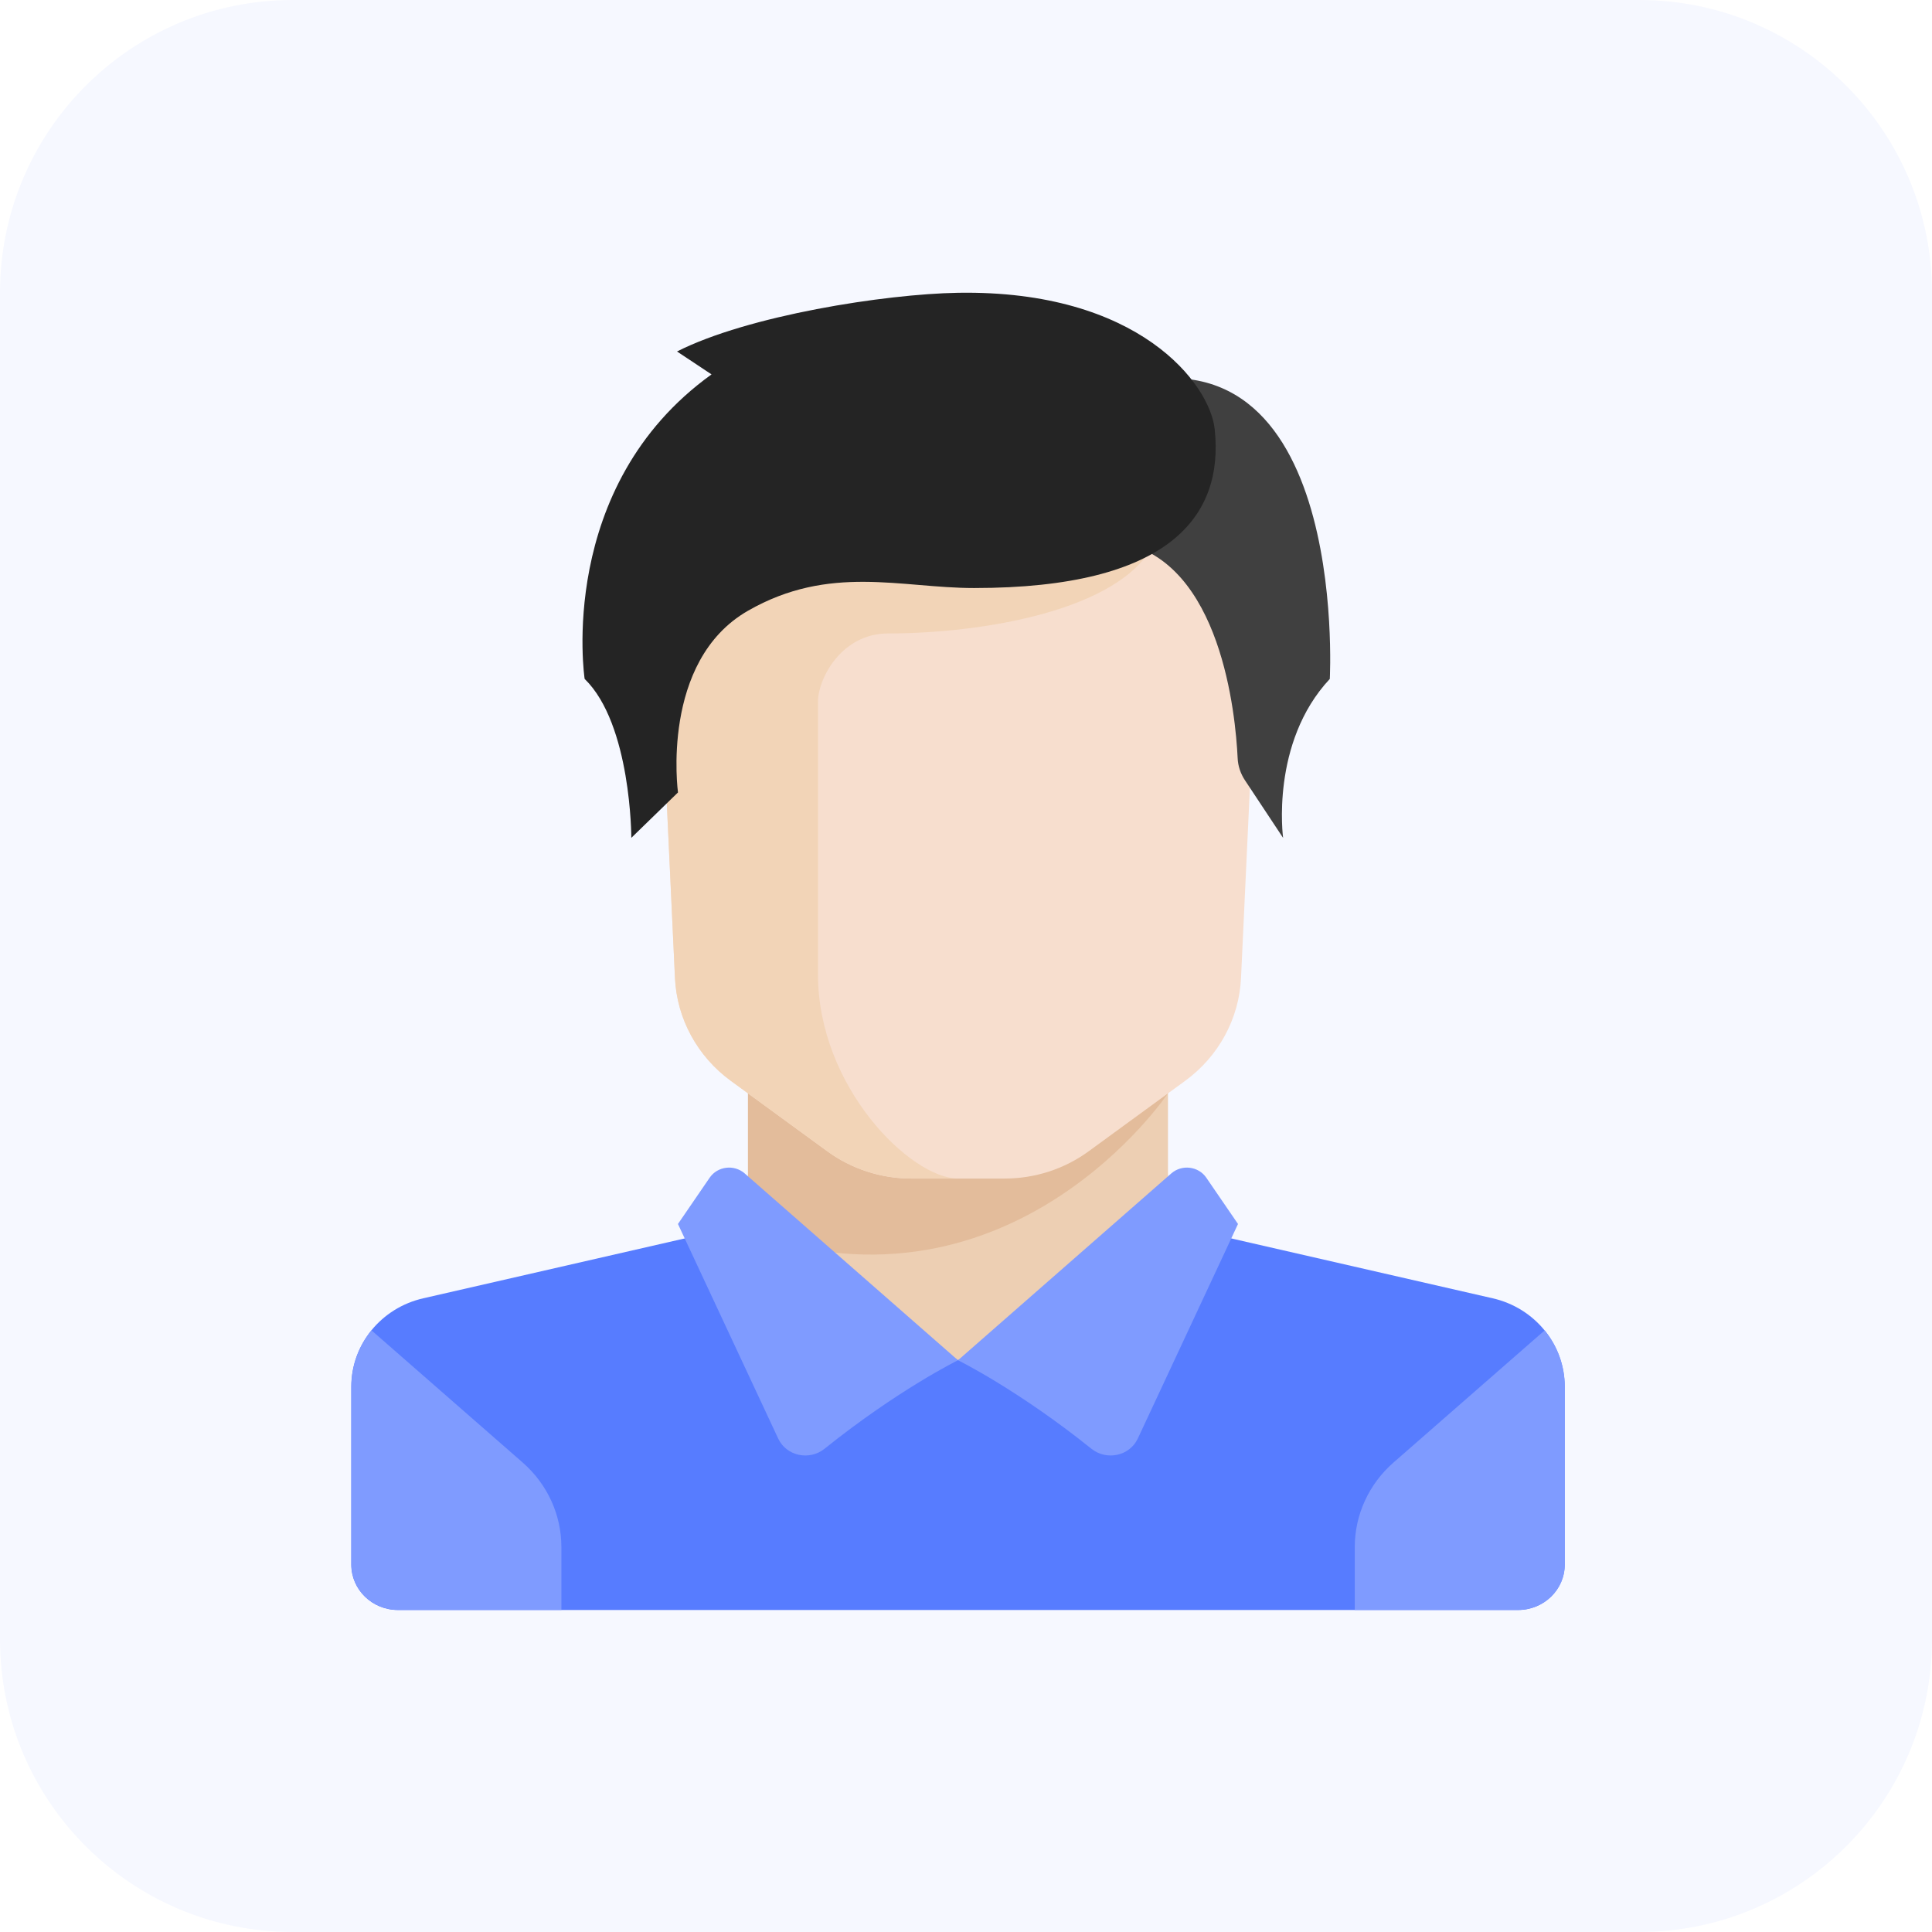
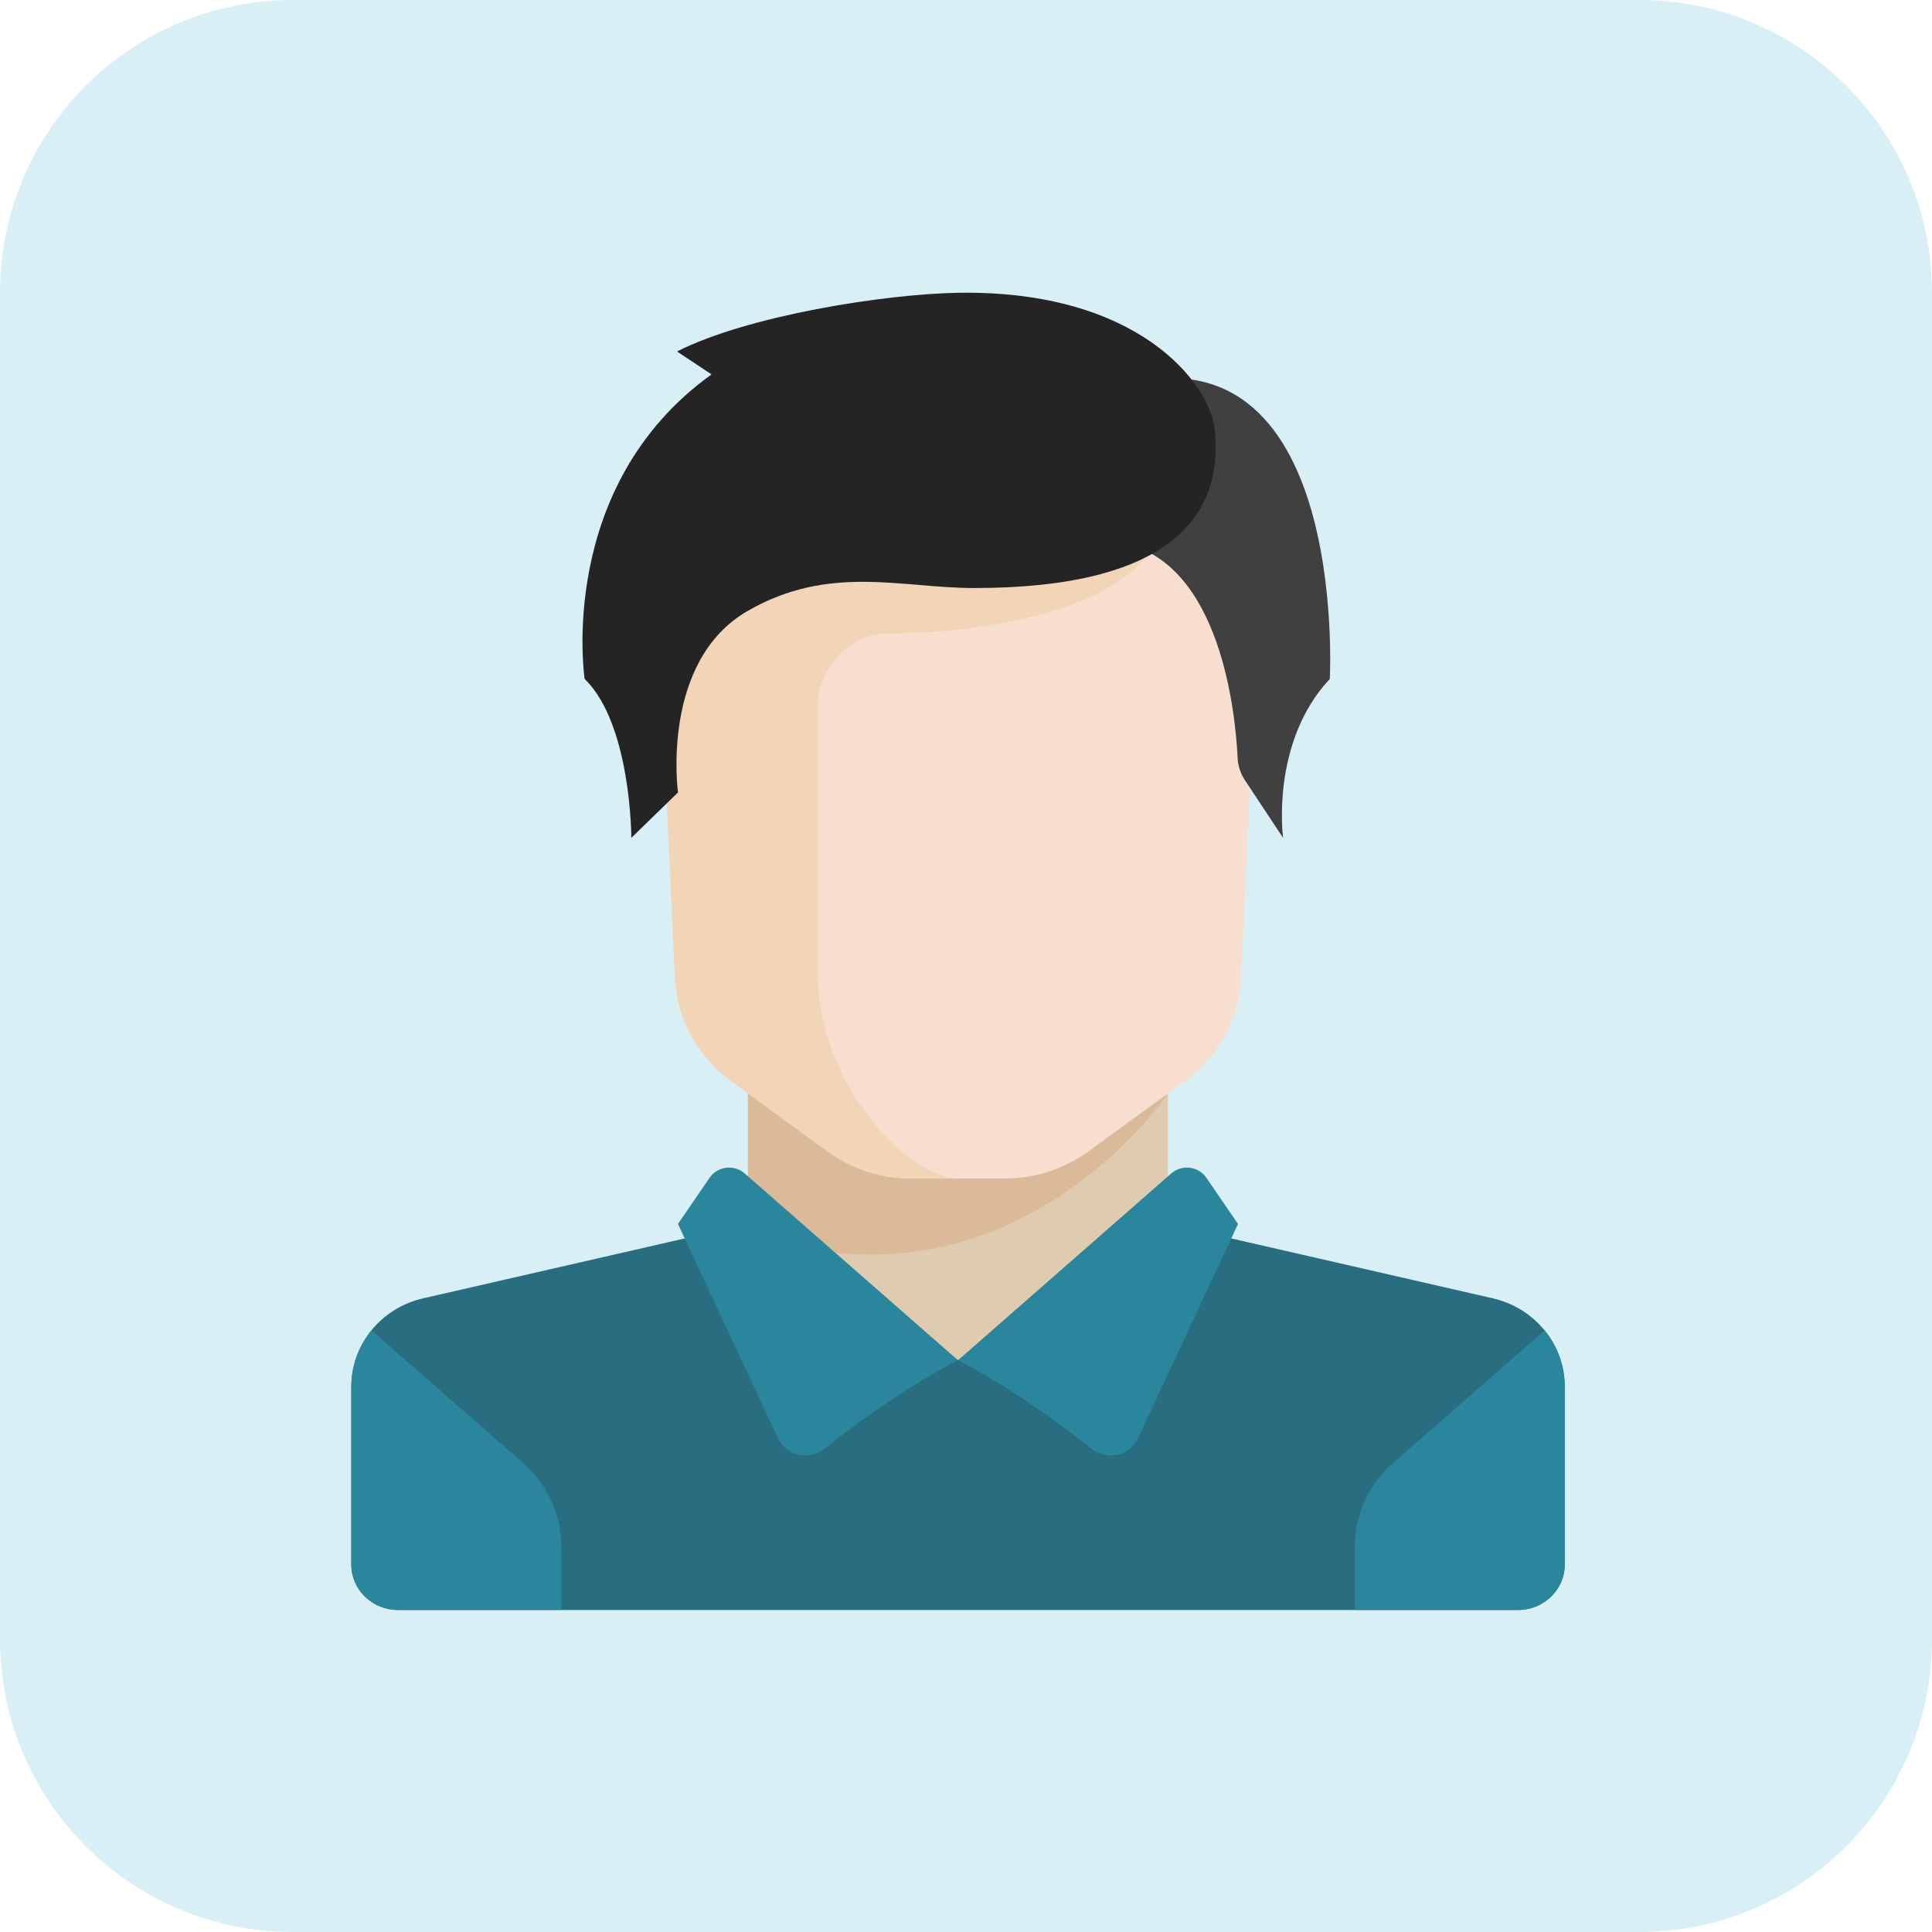
<svg xmlns="http://www.w3.org/2000/svg" width="66" height="66" viewBox="0 0 66 66" fill="none">
-   <rect width="66" height="66" rx="10" fill="#F6F8FF" />
+   <rect width="66" height="66" rx="10" fill="#d7eff5" />
  <path d="M39.9 41.812V36.381H25.551V41.812L32.725 48.018L39.9 41.812Z" fill="#E6AF78" fill-opacity="0.56" />
-   <path d="M50.994 44.352L41.13 42.093C40.981 42.059 40.844 42.001 40.716 41.93L32.726 46.466L25.048 41.711C24.85 41.893 24.603 42.028 24.323 42.093L14.458 44.352C13.018 44.681 12 45.932 12 47.372V53.449C12 54.306 12.714 55 13.594 55H51.858C52.739 55 53.452 54.306 53.452 53.449V47.372C53.453 45.932 52.434 44.681 50.994 44.352Z" fill="#577CFF" />
+   <path d="M50.994 44.352L41.13 42.093C40.981 42.059 40.844 42.001 40.716 41.93L32.726 46.466L25.048 41.711C24.85 41.893 24.603 42.028 24.323 42.093L14.458 44.352C13.018 44.681 12 45.932 12 47.372V53.449C12 54.306 12.714 55 13.594 55H51.858C52.739 55 53.452 54.306 53.452 53.449V47.372C53.453 45.932 52.434 44.681 50.994 44.352Z" fill="#296e80" />
  <path d="M25.551 36.381V42.111C34.589 45.28 39.9 37.349 39.9 37.349V36.381H25.551V36.381Z" fill="#D29B6E" fill-opacity="0.34" />
  <path d="M22.363 18.537L23.058 33.411C23.123 34.8 23.823 36.089 24.966 36.923L28.262 39.329C29.09 39.934 30.097 40.261 31.132 40.261H34.321C35.356 40.261 36.363 39.934 37.191 39.329L40.487 36.923C41.63 36.089 42.33 34.8 42.395 33.411L43.089 18.537H22.363Z" fill="#F7DECE" />
  <path d="M30.335 21.64C33.524 21.64 38.306 20.865 39.441 18.537H22.363L23.058 33.411C23.123 34.8 23.823 36.089 24.966 36.923L28.262 39.329C29.09 39.934 30.097 40.261 31.132 40.261H32.726C31.132 40.261 27.943 37.157 27.943 33.278C27.943 31.381 27.943 26.296 27.943 23.968C27.943 23.192 28.741 21.64 30.335 21.64Z" fill="#F2D4B7" />
-   <path d="M17.856 49.963L12.691 45.447C12.258 45.981 12.004 46.652 12.004 47.37V53.447C12.004 54.304 12.718 54.998 13.598 54.998H19.178V52.849C19.178 51.748 18.698 50.699 17.856 49.963Z" fill="#7F9BFF" />
-   <path d="M47.603 49.963L52.769 45.447C53.202 45.981 53.456 46.652 53.456 47.37V53.447C53.456 54.304 52.742 54.998 51.861 54.998H46.281V52.849C46.281 51.748 46.762 50.699 47.603 49.963Z" fill="#7F9BFF" />
-   <path d="M25.44 40.086L32.726 46.468C32.726 46.468 30.685 47.471 28.167 49.492C27.648 49.908 26.862 49.739 26.584 49.143L23.16 41.813L24.243 40.232C24.513 39.839 25.078 39.77 25.44 40.086Z" fill="#7F9BFF" />
-   <path d="M40.013 40.086L32.727 46.468C32.727 46.468 34.767 47.471 37.285 49.492C37.805 49.908 38.59 49.739 38.869 49.143L42.292 41.813L41.209 40.232C40.94 39.839 40.374 39.77 40.013 40.086Z" fill="#7F9BFF" />
+   <path d="M17.856 49.963L12.691 45.447C12.258 45.981 12.004 46.652 12.004 47.37V53.447C12.004 54.304 12.718 54.998 13.598 54.998H19.178V52.849C19.178 51.748 18.698 50.699 17.856 49.963Z" fill="#2a869c" />
+   <path d="M47.603 49.963L52.769 45.447C53.202 45.981 53.456 46.652 53.456 47.37V53.447C53.456 54.304 52.742 54.998 51.861 54.998H46.281V52.849C46.281 51.748 46.762 50.699 47.603 49.963Z" fill="#2a869c" />
+   <path d="M25.44 40.086L32.726 46.468C32.726 46.468 30.685 47.471 28.167 49.492C27.648 49.908 26.862 49.739 26.584 49.143L23.16 41.813L24.243 40.232C24.513 39.839 25.078 39.77 25.44 40.086Z" fill="#2a869c" />
+   <path d="M40.013 40.086L32.727 46.468C32.727 46.468 34.767 47.471 37.285 49.492C37.805 49.908 38.59 49.739 38.869 49.143L42.292 41.813L41.209 40.232C40.94 39.839 40.374 39.77 40.013 40.086Z" fill="#2a869c" />
  <path d="M37.559 13.398L38.306 18.538C41.717 19.202 42.209 24.412 42.28 25.901C42.292 26.171 42.381 26.431 42.532 26.659L43.833 28.624C43.833 28.624 43.388 25.375 45.428 23.193C45.428 23.193 46.128 10.295 37.559 13.398Z" fill="#404040" />
  <path d="M23.128 12.007L24.307 12.79C18.976 16.621 19.972 23.192 19.972 23.192C21.567 24.743 21.567 28.622 21.567 28.622L23.161 27.071C23.161 27.071 22.546 22.588 25.552 20.864C28.342 19.264 30.784 20.088 33.275 20.088C39.951 20.088 41.819 17.64 41.495 14.657C41.328 13.114 38.904 9.9 32.727 10.002C30.234 10.044 25.552 10.778 23.128 12.007Z" fill="#242424" />
</svg>
